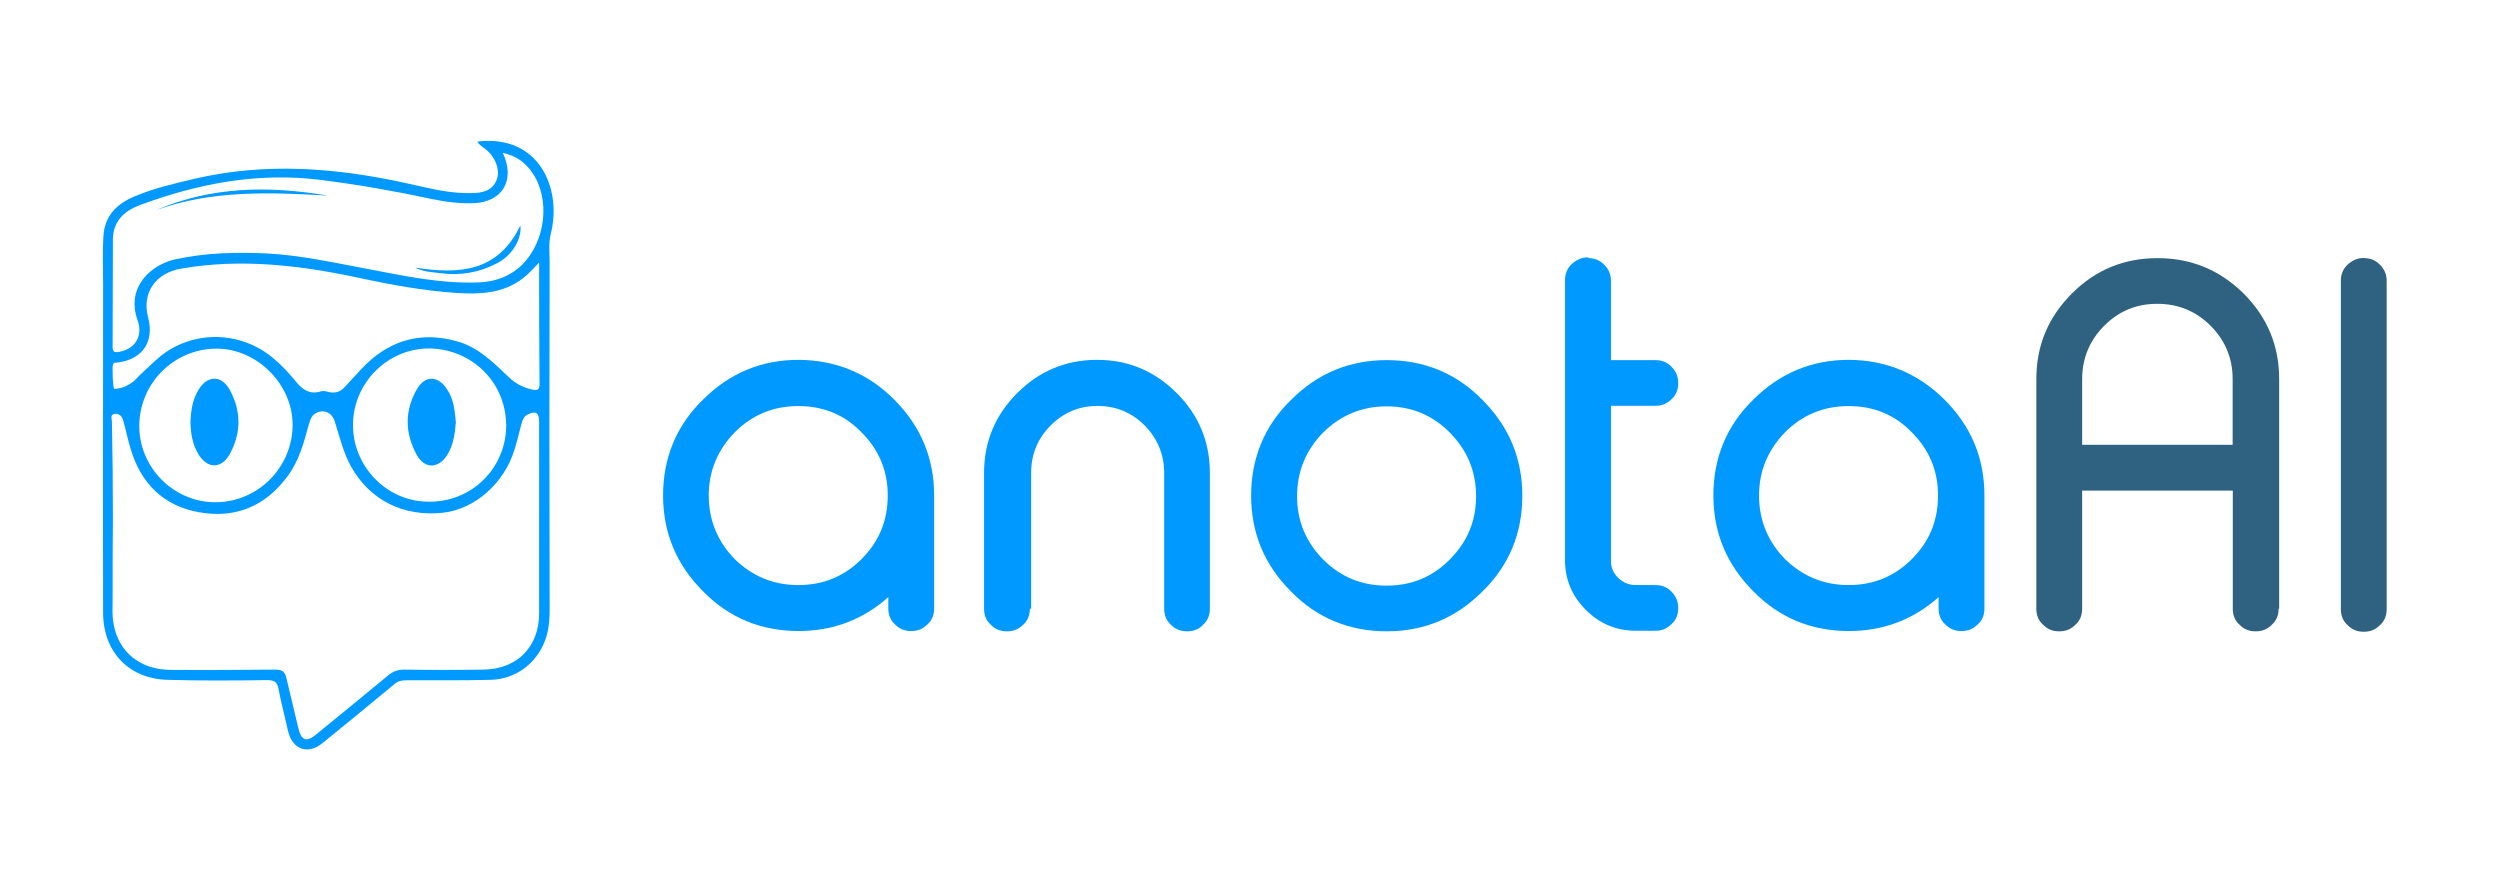
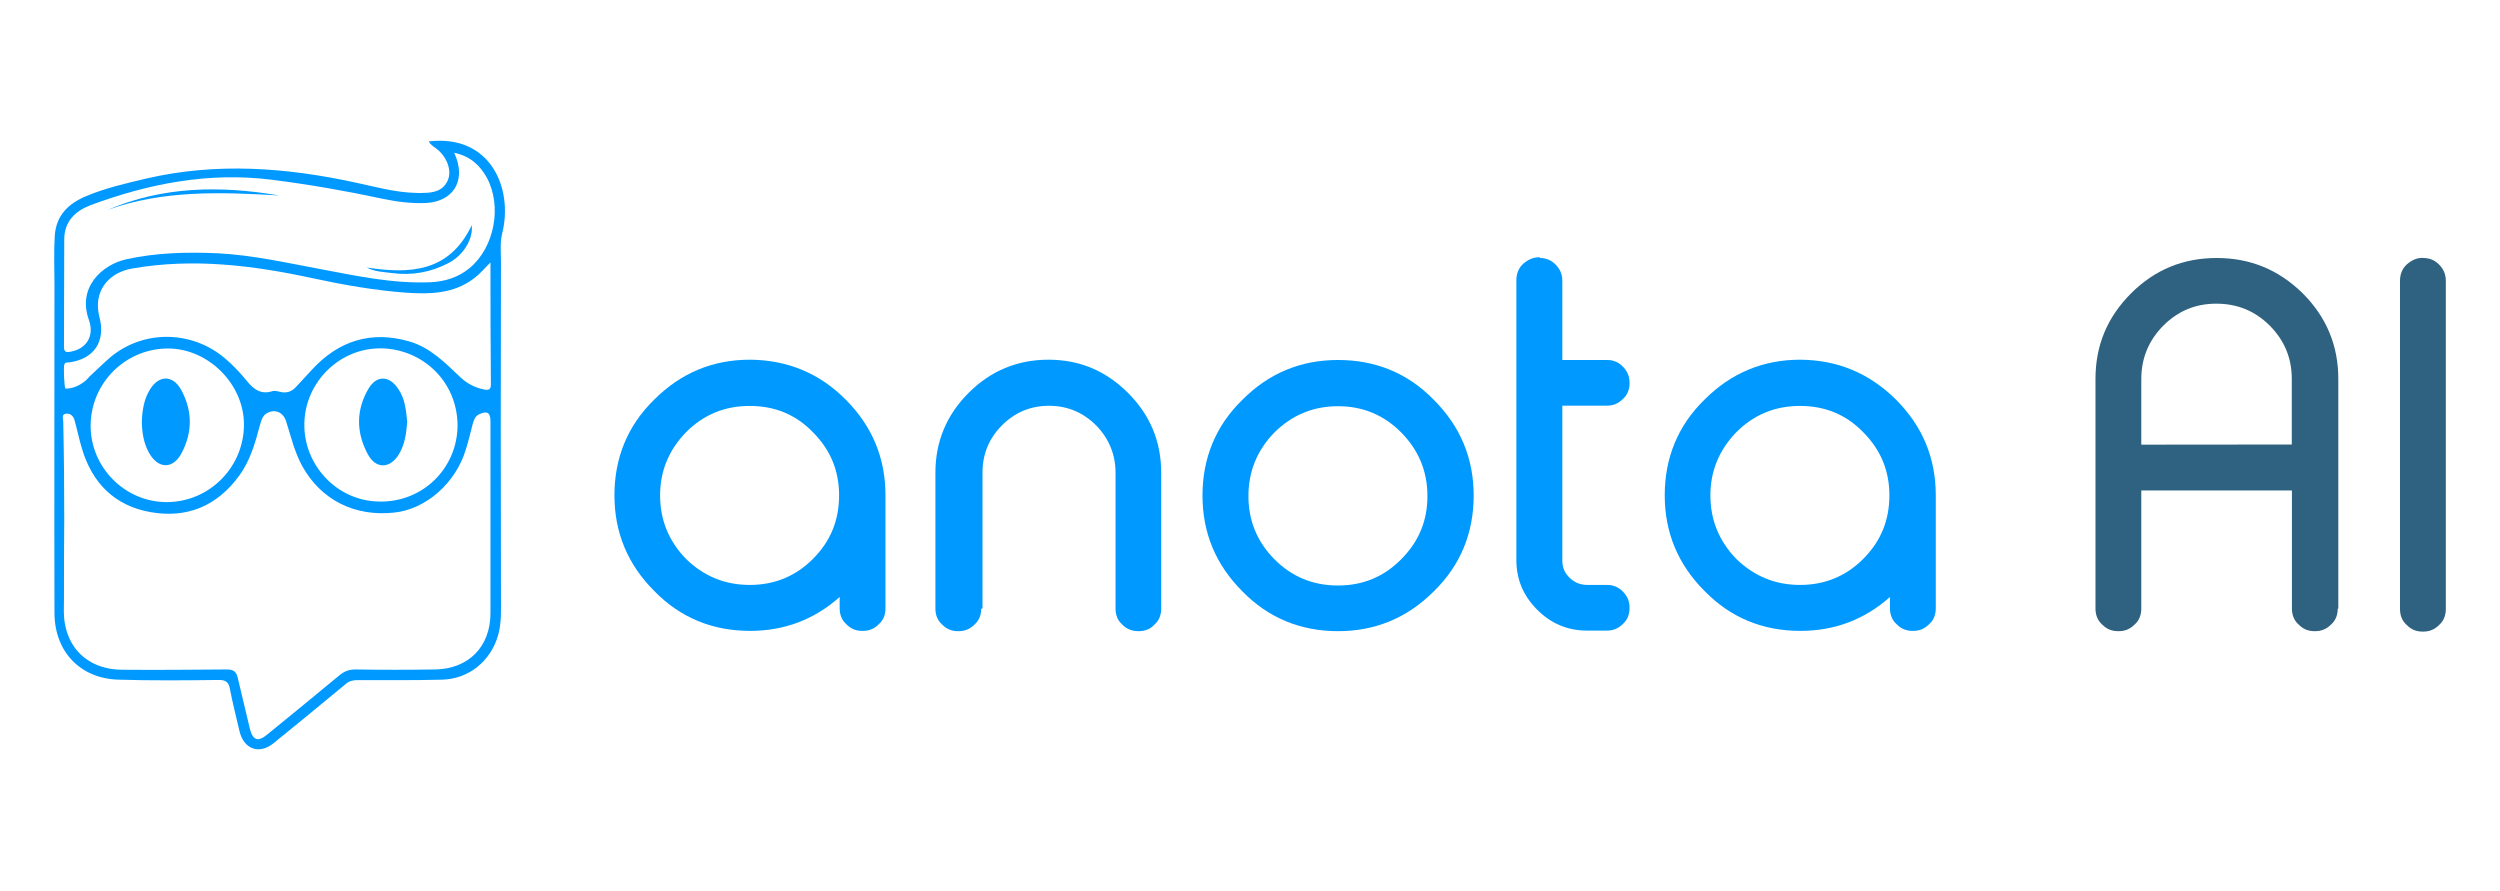
<svg xmlns="http://www.w3.org/2000/svg" version="1.1" id="Camada_1" x="0px" y="0px" viewBox="0 0 1762.6 627.5" style="enable-background:new 0 0 1762.6 627.5;" xml:space="preserve">
  <style type="text/css">
	.st0{fill:#0099FF;}
	.st1{fill:#2F6180;}
</style>
  <g>
-     <path class="st0" d="M336.6,99.8c43.8-5.2,59.6,33.4,51.8,64.7c-1.7,6.7-0.9,13.2-0.9,19.8c-0.2,78.8-0.2,157.5,0,236.5   c0,9.1,0.5,18.3-2,27.1c-5.2,18.3-20.7,31-39.7,31.4c-19.8,0.5-39.5,0.3-59.3,0.3c-3.4,0-6,0.6-8.5,2.8   c-16.8,14-33.7,27.7-50.6,41.5c-10.3,8.5-21.3,4.5-24.3-8.5c-2.2-9.9-4.9-19.8-6.7-29.6c-0.9-4.9-3-6.3-7.8-6.3   c-23.5,0.3-47,0.5-70.4-0.2c-27.3-0.6-45.5-19.8-45.5-47.2c-0.2-77.1,0-154.2,0-231.4c0-11.4-0.5-22.9,0.2-34.2   c0.9-14.6,9.7-22.9,22.1-28.1c13.8-5.8,28.4-9.1,42.8-12.5c49.4-11.4,98.4-7.7,147.5,3c14,3,27.9,6.9,42.2,7.2c1.7,0,3.3,0.2,5,0   c7.5,0,14.4-1.4,17.6-9.1c2.8-6.7-0.6-16-7.5-21.6C340.4,103.6,338,102.5,336.6,99.8z M79.6,366.4   C79.4,366.4,79.4,366.4,79.6,366.4c-0.2,18.5-0.2,37-0.2,55.5c0,6.3-0.5,12.5,0.8,18.7c3.8,19.8,19.3,31.7,40.4,31.7   c24.6,0.2,49.1,0,73.5-0.2c4.4,0,6.7,1.1,7.8,5.8c2.7,11.9,5.8,23.8,8.5,35.7c2,8.5,5.8,9.9,12.5,4.2   c16.9-13.8,33.9-27.6,50.6-41.5c3.4-2.8,6.7-4.2,11.3-4.2c18.7,0.3,37.3,0.3,56.1,0c23.8-0.3,39.2-16.1,39.2-39.7   c0-45.1,0-90.3,0-135.3c0-6.3-2.4-7.5-8-4.9c-2.8,1.3-3.6,3.8-4.4,6.4c-1.6,6.3-3.1,12.4-5,18.5c-7.1,23.5-27.9,42-50.5,44.4   c-28.1,3-51.6-9.1-64.7-32.6c-5.5-9.9-8-20.8-11.4-31.5c-2-6.7-8-9.2-13.6-6c-3.3,1.9-3.9,5.2-4.9,8.3   c-3.4,12.7-6.9,25.4-14.9,36.1c-15.4,21-36.5,29.9-62.1,25.4c-25.4-4.4-41.4-20.5-48.6-45.1c-2-6.6-3.3-13.2-5.2-19.9   c-0.8-2.8-3-4.9-6-4.4c-3.4,0.5-1.9,3.6-1.9,5.5C79.4,320.4,79.6,343.2,79.6,366.4z M354.5,107.8c0.8,2,1.3,3,1.6,3.9   c6,17.1-3,30.4-21.2,31.5c-10.7,0.5-21.2-0.9-31.5-3.1c-25.7-5.5-51.6-10-77.7-13.3c-44.2-5.5-86.4,2.7-127.4,17.9   c-10.8,4.1-18.5,11.3-18.7,23.8c-0.2,25.4,0,50.6-0.2,76c0,3.6,1.3,4.2,4.4,3.6c11.4-1.9,17.2-11,13.2-22.4   c-8.3-22.9,9.1-38.9,26.3-42.8c21.3-4.7,43.3-5.2,65.1-4.2c24.1,1.3,47.5,6.6,71.2,11c25.9,4.9,51.6,10.5,78.2,9.4   c10.3-0.5,19.6-3.4,27.6-10c17.6-14.6,23-43.7,12.1-63.8C372.7,116.7,365.9,110.2,354.5,107.8z M380.1,185.1   c-4.4,4.4-7.5,8.2-11.4,11.1c-14.3,11-31,11.4-47.5,10.3c-22.4-1.6-44.4-5.5-66.3-10.2c-42-9.1-84.3-14.4-127.3-6.9   c-17.9,3.1-27.7,17.1-23.2,34.2s-3.6,29.5-21.2,32c-1.3,0.2-2.8-0.5-3.6,1.6c-0.6,1.9,0,16.9,0.9,16.9c5.3,0,10-2.2,14.1-5.6   c1.1-0.9,2-2,3-3.1c4.9-4.5,9.6-9.2,14.6-13.5c23.2-19.3,56.9-19,80.3,0.5c6,5,11.3,10.7,16.1,16.6c4.7,5.8,9.9,9.4,17.7,6.9   c1.6-0.5,3.6,0,5.5,0.5c4.5,1.1,8.3-0.2,11.3-3.6c3.6-3.9,7.4-8,11-11.9c18.8-20.5,41.7-27.9,68.7-20.1   c14.6,4.2,25.2,14.9,35.9,25.1c4.9,4.7,10.3,7.4,16.8,8.8c3.8,0.8,4.9-0.3,4.9-3.9C380.1,242.6,380.1,214.5,380.1,185.1z    M151.8,354.1c30.1,0,54.5-24.6,54.5-54.7c0-28.7-25.4-53.8-53.9-53.6c-29.9,0.2-54.1,24.5-54.2,54.4   C98.1,329.6,122.4,354.1,151.8,354.1z M356.9,300.1c-0.2-31.7-25.2-53.8-53.5-54.4c-29.6-0.5-53.8,23.7-54.5,52.5   c-0.9,29.3,22.7,55.2,52.8,55.5C332.2,354.4,356.7,330.4,356.9,300.1z" />
-     <path class="st0" d="M110.1,148.1c39.2-16.8,79.8-17.2,120.9-10.2C190.1,135.5,149.3,134,110.1,148.1z" />
-     <path class="st0" d="M292.9,188.7c30.3,4.7,58.2,3.4,74-29.8c1.1,9.9-6,21.2-16.1,26.5c-12.5,6.7-26.2,9.1-40.3,7.2   C304.7,191.8,298.5,191.8,292.9,188.7z" />
-     <path class="st0" d="M134.3,297.3c0.3-7.7,1.4-15.7,5.8-22.7c6.3-10.2,16.1-10.2,21.9,0.3c8,14.6,8.2,29.9,0.3,44.7   c-6,11.4-16.5,11.3-22.9-0.2C135.7,312.8,134.4,305.5,134.3,297.3z" />
-     <path class="st0" d="M321.4,297.6c-0.6,8-1.7,16.1-6.1,23.2c-6.3,9.9-16.1,9.9-21.6-0.3c-8.3-15.4-8.5-31,0.3-46.2   c5.8-9.9,14.9-9.6,21.2,0.2C319.9,281.3,320.6,289.5,321.4,297.6z" />
+     <path class="st0" d="M302.3,99.7c43.8-5.2,59.6,33.4,51.8,64.7c-1.7,6.7-0.9,13.2-0.9,19.8c-0.2,78.8-0.2,157.5,0,236.5   c0,9.1,0.5,18.3-2,27.1c-5.2,18.3-20.7,31-39.7,31.4c-19.8,0.5-39.5,0.3-59.3,0.3c-3.4,0-6,0.6-8.5,2.8   c-16.8,14-33.7,27.7-50.6,41.5c-10.3,8.5-21.3,4.5-24.3-8.5c-2.2-9.9-4.9-19.8-6.7-29.6c-0.9-4.9-3-6.3-7.8-6.3   c-23.5,0.3-47,0.5-70.4-0.2c-27.3-0.6-45.5-19.8-45.5-47.2c-0.2-77.1,0-154.2,0-231.4c0-11.4-0.5-22.9,0.2-34.2   c0.9-14.6,9.7-22.9,22.1-28.1c13.8-5.8,28.4-9.1,42.8-12.5c49.4-11.4,98.4-7.7,147.5,3c14,3,27.9,6.9,42.2,7.2c1.7,0,3.3,0.2,5,0   c7.5,0,14.4-1.4,17.6-9.1c2.8-6.7-0.6-16-7.5-21.6C306.1,103.5,303.7,102.4,302.3,99.7z M45.3,366.3   C45.1,366.3,45.1,366.3,45.3,366.3c-0.2,18.5-0.2,37-0.2,55.5c0,6.3-0.5,12.5,0.8,18.7c3.8,19.8,19.3,31.7,40.4,31.7   c24.6,0.2,49.1,0,73.5-0.2c4.4,0,6.7,1.1,7.8,5.8c2.7,11.9,5.8,23.8,8.5,35.7c2,8.5,5.8,9.9,12.5,4.2   c16.9-13.8,33.9-27.6,50.6-41.5c3.4-2.8,6.7-4.2,11.3-4.2c18.7,0.3,37.3,0.3,56.1,0c23.8-0.3,39.2-16.1,39.2-39.7   c0-45.1,0-90.3,0-135.3c0-6.3-2.4-7.5-8-4.9c-2.8,1.3-3.6,3.8-4.4,6.4c-1.6,6.3-3.1,12.4-5,18.5c-7.1,23.5-27.9,42-50.5,44.4   c-28.1,3-51.6-9.1-64.7-32.6c-5.5-9.9-8-20.8-11.4-31.5c-2-6.7-8-9.2-13.6-6c-3.3,1.9-3.9,5.2-4.9,8.3   c-3.4,12.7-6.9,25.4-14.9,36.1c-15.4,21-36.5,29.9-62.1,25.4c-25.4-4.4-41.4-20.5-48.6-45.1c-2-6.6-3.3-13.2-5.2-19.9   c-0.8-2.8-3-4.9-6-4.4c-3.4,0.5-1.9,3.6-1.9,5.5C45.1,320.3,45.3,343.1,45.3,366.3z M320.2,107.7c0.8,2,1.3,3,1.6,3.9   c6,17.1-3,30.4-21.2,31.5c-10.7,0.5-21.2-0.9-31.5-3.1c-25.7-5.5-51.6-10-77.7-13.3c-44.2-5.5-86.4,2.7-127.4,17.9   c-10.8,4.1-18.5,11.3-18.7,23.8c-0.2,25.4,0,50.6-0.2,76c0,3.6,1.3,4.2,4.4,3.6c11.4-1.9,17.2-11,13.2-22.4   c-8.3-22.9,9.1-38.9,26.3-42.8c21.3-4.7,43.3-5.2,65.1-4.2c24.1,1.3,47.5,6.6,71.2,11c25.9,4.9,51.6,10.5,78.2,9.4   c10.3-0.5,19.6-3.4,27.6-10c17.6-14.6,23-43.7,12.1-63.8C338.4,116.6,331.6,110.1,320.2,107.7z M345.8,185   c-4.4,4.4-7.5,8.2-11.4,11.1c-14.3,11-31,11.4-47.5,10.3c-22.4-1.6-44.4-5.5-66.3-10.2c-42-9.1-84.3-14.4-127.3-6.9   c-17.9,3.1-27.7,17.1-23.2,34.2s-3.6,29.5-21.2,32c-1.3,0.2-2.8-0.5-3.6,1.6c-0.6,1.9,0,16.9,0.9,16.9c5.3,0,10-2.2,14.1-5.6   c1.1-0.9,2-2,3-3.1c4.9-4.5,9.6-9.2,14.6-13.5c23.2-19.3,56.9-19,80.3,0.5c6,5,11.3,10.7,16.1,16.6c4.7,5.8,9.9,9.4,17.7,6.9   c1.6-0.5,3.6,0,5.5,0.5c4.5,1.1,8.3-0.2,11.3-3.6c3.6-3.9,7.4-8,11-11.9c18.8-20.5,41.7-27.9,68.7-20.1   c14.6,4.2,25.2,14.9,35.9,25.1c4.9,4.7,10.3,7.4,16.8,8.8c3.8,0.8,4.9-0.3,4.9-3.9C345.8,242.5,345.8,214.4,345.8,185z M117.5,354   c30.1,0,54.5-24.6,54.5-54.7c0-28.7-25.4-53.8-53.9-53.6c-29.9,0.2-54.1,24.5-54.2,54.4C63.8,329.5,88.1,354,117.5,354z M322.6,300   c-0.2-31.7-25.2-53.8-53.5-54.4c-29.6-0.5-53.8,23.7-54.5,52.5c-0.9,29.3,22.7,55.2,52.8,55.5C297.9,354.3,322.4,330.3,322.6,300z" />
+     <path class="st0" d="M75.8,148c39.2-16.8,79.8-17.2,120.9-10.2C155.8,135.4,115,133.9,75.8,148z" />
+     <path class="st0" d="M258.6,188.6c30.3,4.7,58.2,3.4,74-29.8c1.1,9.9-6,21.2-16.1,26.5c-12.5,6.7-26.2,9.1-40.3,7.2   C270.4,191.7,264.2,191.7,258.6,188.6z" />
+     <path class="st0" d="M100,297.2c0.3-7.7,1.4-15.7,5.8-22.7c6.3-10.2,16.1-10.2,21.9,0.3c8,14.6,8.2,29.9,0.3,44.7   c-6,11.4-16.5,11.3-22.9-0.2C101.4,312.7,100.1,305.4,100,297.2z" />
+     <path class="st0" d="M287.1,297.5c-0.6,8-1.7,16.1-6.1,23.2c-6.3,9.9-16.1,9.9-21.6-0.3c-8.3-15.4-8.5-31,0.3-46.2   c5.8-9.9,14.9-9.6,21.2,0.2C285.6,281.2,286.3,289.4,287.1,297.5z" />
  </g>
  <g>
-     <path class="st0" d="M630.5,281.8c18.8,18.8,28.1,41.3,28.1,67.5V429c0,4.3-1.4,8.3-4.7,11.2c-3.3,3.3-6.9,4.7-11.2,4.7h-0.5   c-4.3,0-8-1.4-11.2-4.7c-3.3-2.9-4.7-6.9-4.7-11.2v-8c-18.1,16.1-39.3,23.9-63.2,23.9c-26.3,0-49.1-9.2-67.5-28.1   c-18.8-18.8-28.1-41.3-28.1-67.5s9.2-49.1,28.1-67.5c18.8-18.8,41.3-28.1,67.5-28.1C589.2,253.9,612,263.1,630.5,281.8z M518,304.8   c-12.1,12.5-18.3,27.3-18.3,44.5c0,17.6,6.2,32.4,18.3,44.9c12.5,12.1,27.3,18.3,44.9,18.3c17.6,0,32.4-6.2,44.5-18.3   c12.5-12.5,18.5-27.3,18.5-44.9c0-17.4-6.2-32.2-18.5-44.5c-12.1-12.5-27-18.5-44.5-18.5S530.5,292.3,518,304.8z" />
-     <path class="st0" d="M726.1,429.2c0,4.3-1.4,8.3-4.7,11.2c-3.3,3.3-6.9,4.7-11.2,4.7h-0.5c-4.3,0-8-1.4-11.2-4.7   c-3.3-2.9-4.7-6.9-4.7-11.2v-95.8c0-21.9,7.8-40.7,23.4-56.3c15.6-15.6,34.4-23.4,56.3-23.4c21.9,0,40.4,7.8,56.1,23.4   c15.6,15.6,23.4,34.4,23.4,56.3v95.8c0,4.3-1.4,8.3-4.7,11.2c-2.9,3.3-6.9,4.7-11.2,4.7h-0.2c-4.3,0-8.3-1.4-11.4-4.7   c-3.3-2.9-4.7-6.9-4.7-11.2v-95.8c0-12.9-4.7-24.1-13.6-33.3c-9.2-9.2-20.3-13.9-33.3-13.9c-13.2,0-24.1,4.7-33.3,13.9   c-9.1,9.2-13.6,20.3-13.6,33.3v95.8H726.1z" />
-     <path class="st0" d="M977.7,253.9c26.3,0,49.1,9.2,67.5,28.1c18.8,18.8,28.1,41.3,28.1,67.5s-9.2,49.1-28.1,67.5   c-18.8,18.8-41.3,28.1-67.5,28.1s-49.1-9.2-67.5-28.1c-18.8-18.8-28.1-41.3-28.1-67.5s9.2-49.1,28.1-67.5   C929,263.1,951.5,253.9,977.7,253.9z M977.7,286.5c-17.6,0-32.4,6.2-44.9,18.5c-12.1,12.5-18.3,27.3-18.3,44.9   c0,17.4,6.2,32.2,18.3,44.5c12.5,12.5,27.3,18.5,44.9,18.5c17.6,0,32.4-6.2,44.5-18.5c12.5-12.5,18.5-27.3,18.5-44.5   c0-17.6-6.2-32.4-18.5-44.9C1010.1,292.8,995.3,286.5,977.7,286.5z" />
-     <path class="st0" d="M1119.9,182c4.3,0,8,1.4,11.2,4.7c3.3,3.3,4.7,7.1,4.7,11.4v55.8h31.5c4.3,0,8,1.4,11.2,4.7   c3.3,3.3,4.7,7.1,4.7,11.4v0.2c0,4.3-1.4,8.3-4.7,11.2c-3.3,3.3-6.9,4.7-11.2,4.7h-31.5v109.2c0,4.9,1.6,8.7,5.1,12.1   c3.4,3.4,7.6,5.1,12.5,5.1h13.9c4.3,0,8,1.4,11.2,4.7c3.3,3.3,4.7,7.1,4.7,11.4v0.2c0,4.3-1.4,8.3-4.7,11.2   c-3.3,3.3-6.9,4.7-11.2,4.7h-13.9c-13.9,0-25.5-4.9-35.3-14.7c-9.8-9.8-14.7-21.4-14.7-35.1V197.6c0-4.3,1.4-8.3,4.7-11.4   c3.3-2.9,6.9-4.7,11.2-4.7h0.7v0.5H1119.9z" />
-     <path class="st0" d="M1371,281.8c18.8,18.8,28.1,41.3,28.1,67.5V429c0,4.3-1.4,8.3-4.7,11.2c-3.3,3.3-6.9,4.7-11.2,4.7h-0.5   c-4.3,0-8-1.4-11.2-4.7c-3.3-2.9-4.7-6.9-4.7-11.2v-8c-18.1,16.1-39.3,23.9-63.2,23.9c-26.3,0-49.1-9.2-67.5-28.1   c-18.8-18.8-28.1-41.3-28.1-67.5s9.2-49.1,28.1-67.5c18.8-18.8,41.3-28.1,67.5-28.1C1329.7,253.9,1352.1,263.1,1371,281.8z    M1258.5,304.8c-12.1,12.5-18.3,27.3-18.3,44.5c0,17.6,6.2,32.4,18.3,44.9c12.5,12.1,27.3,18.3,44.9,18.3   c17.6,0,32.4-6.2,44.5-18.3c12.5-12.5,18.5-27.3,18.5-44.9c0-17.4-6.2-32.2-18.5-44.5c-12.1-12.5-27-18.5-44.5-18.5   C1285.9,286.3,1271,292.3,1258.5,304.8z" />
-     <path class="st1" d="M1606.5,429.2c0,4.3-1.4,8.3-4.7,11.2c-3.3,3.3-6.9,4.7-11.2,4.7h-0.5c-4.3,0-8-1.4-11.2-4.7   c-3.3-2.9-4.7-6.9-4.7-11.2v-83.3H1468v83.3c0,4.3-1.4,8.3-4.7,11.2c-3.3,3.3-6.9,4.7-11.2,4.7h-0.5c-4.3,0-8-1.4-11.2-4.7   c-3.3-2.9-4.7-6.9-4.7-11.2V267.3c0-23.7,8.3-43.6,25.2-60.5c16.8-16.7,36.8-24.8,60.3-24.8c23.7,0,43.6,8.3,60.5,24.8   c16.8,16.8,25.2,36.8,25.2,60.5v161.9H1606.5z M1574.1,313.5v-46.2c0-14.7-5.1-27-15.4-37.5c-10.5-10.5-23-15.6-37.8-15.6   c-14.7,0-27,5.1-37.5,15.6c-10.3,10.5-15.4,23-15.4,37.5v46.3h106.1V313.5z" />
-     <path class="st1" d="M1666.8,182c4.3,0,8,1.4,11.2,4.7c3.3,3.3,4.7,7.1,4.7,11.4v231.4c0,4.3-1.4,8.3-4.7,11.2   c-3.3,3.3-6.9,4.7-11.2,4.7h-0.5c-4.3,0-8-1.4-11.2-4.7c-3.3-2.9-4.7-6.9-4.7-11.2V198c0-4.3,1.4-8.3,4.7-11.4   c3.3-2.9,6.9-4.7,11.2-4.7h0.5V182z" />
+     <path class="st0" d="M596.2,281.7c18.8,18.8,28.1,41.3,28.1,67.5v79.7c0,4.3-1.4,8.3-4.7,11.2c-3.3,3.3-6.9,4.7-11.2,4.7h-0.5   c-4.3,0-8-1.4-11.2-4.7c-3.3-2.9-4.7-6.9-4.7-11.2v-8c-18.1,16.1-39.3,23.9-63.2,23.9c-26.3,0-49.1-9.2-67.5-28.1   c-18.8-18.8-28.1-41.3-28.1-67.5s9.2-49.1,28.1-67.5c18.8-18.8,41.3-28.1,67.5-28.1C554.9,253.8,577.7,263,596.2,281.7z    M483.7,304.7c-12.1,12.5-18.3,27.3-18.3,44.5c0,17.6,6.2,32.4,18.3,44.9c12.5,12.1,27.3,18.3,44.9,18.3c17.6,0,32.4-6.2,44.5-18.3   c12.5-12.5,18.5-27.3,18.5-44.9c0-17.4-6.2-32.2-18.5-44.5c-12.1-12.5-27-18.5-44.5-18.5S496.2,292.2,483.7,304.7z" />
+     <path class="st0" d="M691.8,429.1c0,4.3-1.4,8.3-4.7,11.2c-3.3,3.3-6.9,4.7-11.2,4.7h-0.5c-4.3,0-8-1.4-11.2-4.7   c-3.3-2.9-4.7-6.9-4.7-11.2v-95.8c0-21.9,7.8-40.7,23.4-56.3c15.6-15.6,34.4-23.4,56.3-23.4c21.9,0,40.4,7.8,56.1,23.4   c15.6,15.6,23.4,34.4,23.4,56.3v95.8c0,4.3-1.4,8.3-4.7,11.2c-2.9,3.3-6.9,4.7-11.2,4.7h-0.2c-4.3,0-8.3-1.4-11.4-4.7   c-3.3-2.9-4.7-6.9-4.7-11.2v-95.8c0-12.9-4.7-24.1-13.6-33.3c-9.2-9.2-20.3-13.9-33.3-13.9c-13.2,0-24.1,4.7-33.3,13.9   c-9.1,9.2-13.6,20.3-13.6,33.3v95.8H691.8z" />
+     <path class="st0" d="M943.4,253.8c26.3,0,49.1,9.2,67.5,28.1c18.8,18.8,28.1,41.3,28.1,67.5s-9.2,49.1-28.1,67.5   c-18.8,18.8-41.3,28.1-67.5,28.1s-49.1-9.2-67.5-28.1c-18.8-18.8-28.1-41.3-28.1-67.5s9.2-49.1,28.1-67.5   C894.7,263,917.2,253.8,943.4,253.8z M943.4,286.4c-17.6,0-32.4,6.2-44.9,18.5c-12.1,12.5-18.3,27.3-18.3,44.9   c0,17.4,6.2,32.2,18.3,44.5c12.5,12.5,27.3,18.5,44.9,18.5c17.6,0,32.4-6.2,44.5-18.5c12.5-12.5,18.5-27.3,18.5-44.5   c0-17.6-6.2-32.4-18.5-44.9C975.8,292.7,961,286.4,943.4,286.4z" />
+     <path class="st0" d="M1085.6,181.9c4.3,0,8,1.4,11.2,4.7c3.3,3.3,4.7,7.1,4.7,11.4v55.8h31.5c4.3,0,8,1.4,11.2,4.7   c3.3,3.3,4.7,7.1,4.7,11.4v0.2c0,4.3-1.4,8.3-4.7,11.2c-3.3,3.3-6.9,4.7-11.2,4.7h-31.5v109.2c0,4.9,1.6,8.7,5.1,12.1   c3.4,3.4,7.6,5.1,12.5,5.1h13.9c4.3,0,8,1.4,11.2,4.7c3.3,3.3,4.7,7.1,4.7,11.4v0.2c0,4.3-1.4,8.3-4.7,11.2   c-3.3,3.3-6.9,4.7-11.2,4.7h-13.9c-13.9,0-25.5-4.9-35.3-14.7c-9.8-9.8-14.7-21.4-14.7-35.1V197.5c0-4.3,1.4-8.3,4.7-11.4   c3.3-2.9,6.9-4.7,11.2-4.7h0.7L1085.6,181.9L1085.6,181.9L1085.6,181.9z" />
+     <path class="st0" d="M1336.7,281.7c18.8,18.8,28.1,41.3,28.1,67.5v79.7c0,4.3-1.4,8.3-4.7,11.2c-3.3,3.3-6.9,4.7-11.2,4.7h-0.5   c-4.3,0-8-1.4-11.2-4.7c-3.3-2.9-4.7-6.9-4.7-11.2v-8c-18.1,16.1-39.3,23.9-63.2,23.9c-26.3,0-49.1-9.2-67.5-28.1   c-18.8-18.8-28.1-41.3-28.1-67.5s9.2-49.1,28.1-67.5c18.8-18.8,41.3-28.1,67.5-28.1C1295.4,253.8,1317.8,263,1336.7,281.7z    M1224.2,304.7c-12.1,12.5-18.3,27.3-18.3,44.5c0,17.6,6.2,32.4,18.3,44.9c12.5,12.1,27.3,18.3,44.9,18.3s32.4-6.2,44.5-18.3   c12.5-12.5,18.5-27.3,18.5-44.9c0-17.4-6.2-32.2-18.5-44.5c-12.1-12.5-27-18.5-44.5-18.5S1236.7,292.2,1224.2,304.7z" />
+     <path class="st1" d="M1648.2,429.1c0,4.3-1.4,8.3-4.7,11.2c-3.3,3.3-6.9,4.7-11.2,4.7h-0.5c-4.3,0-8-1.4-11.2-4.7   c-3.3-2.9-4.7-6.9-4.7-11.2v-83.3h-106.2v83.3c0,4.3-1.4,8.3-4.7,11.2c-3.3,3.3-6.9,4.7-11.2,4.7h-0.5c-4.3,0-8-1.4-11.2-4.7   c-3.3-2.9-4.7-6.9-4.7-11.2V267.2c0-23.7,8.3-43.6,25.2-60.5c16.8-16.7,36.8-24.8,60.3-24.8c23.7,0,43.6,8.3,60.5,24.8   c16.8,16.8,25.2,36.8,25.2,60.5v161.9L1648.2,429.1L1648.2,429.1z M1615.8,313.4v-46.2c0-14.7-5.1-27-15.4-37.5   c-10.5-10.5-23-15.6-37.8-15.6c-14.7,0-27,5.1-37.5,15.6c-10.3,10.5-15.4,23-15.4,37.5v46.3L1615.8,313.4L1615.8,313.4   L1615.8,313.4z" />
+     <path class="st1" d="M1708.5,181.9c4.3,0,8,1.4,11.2,4.7c3.3,3.3,4.7,7.1,4.7,11.4v231.4c0,4.3-1.4,8.3-4.7,11.2   c-3.3,3.3-6.9,4.7-11.2,4.7h-0.5c-4.3,0-8-1.4-11.2-4.7c-3.3-2.9-4.7-6.9-4.7-11.2V197.9c0-4.3,1.4-8.3,4.7-11.4   c3.3-2.9,6.9-4.7,11.2-4.7L1708.5,181.9L1708.5,181.9z" />
  </g>
</svg>
